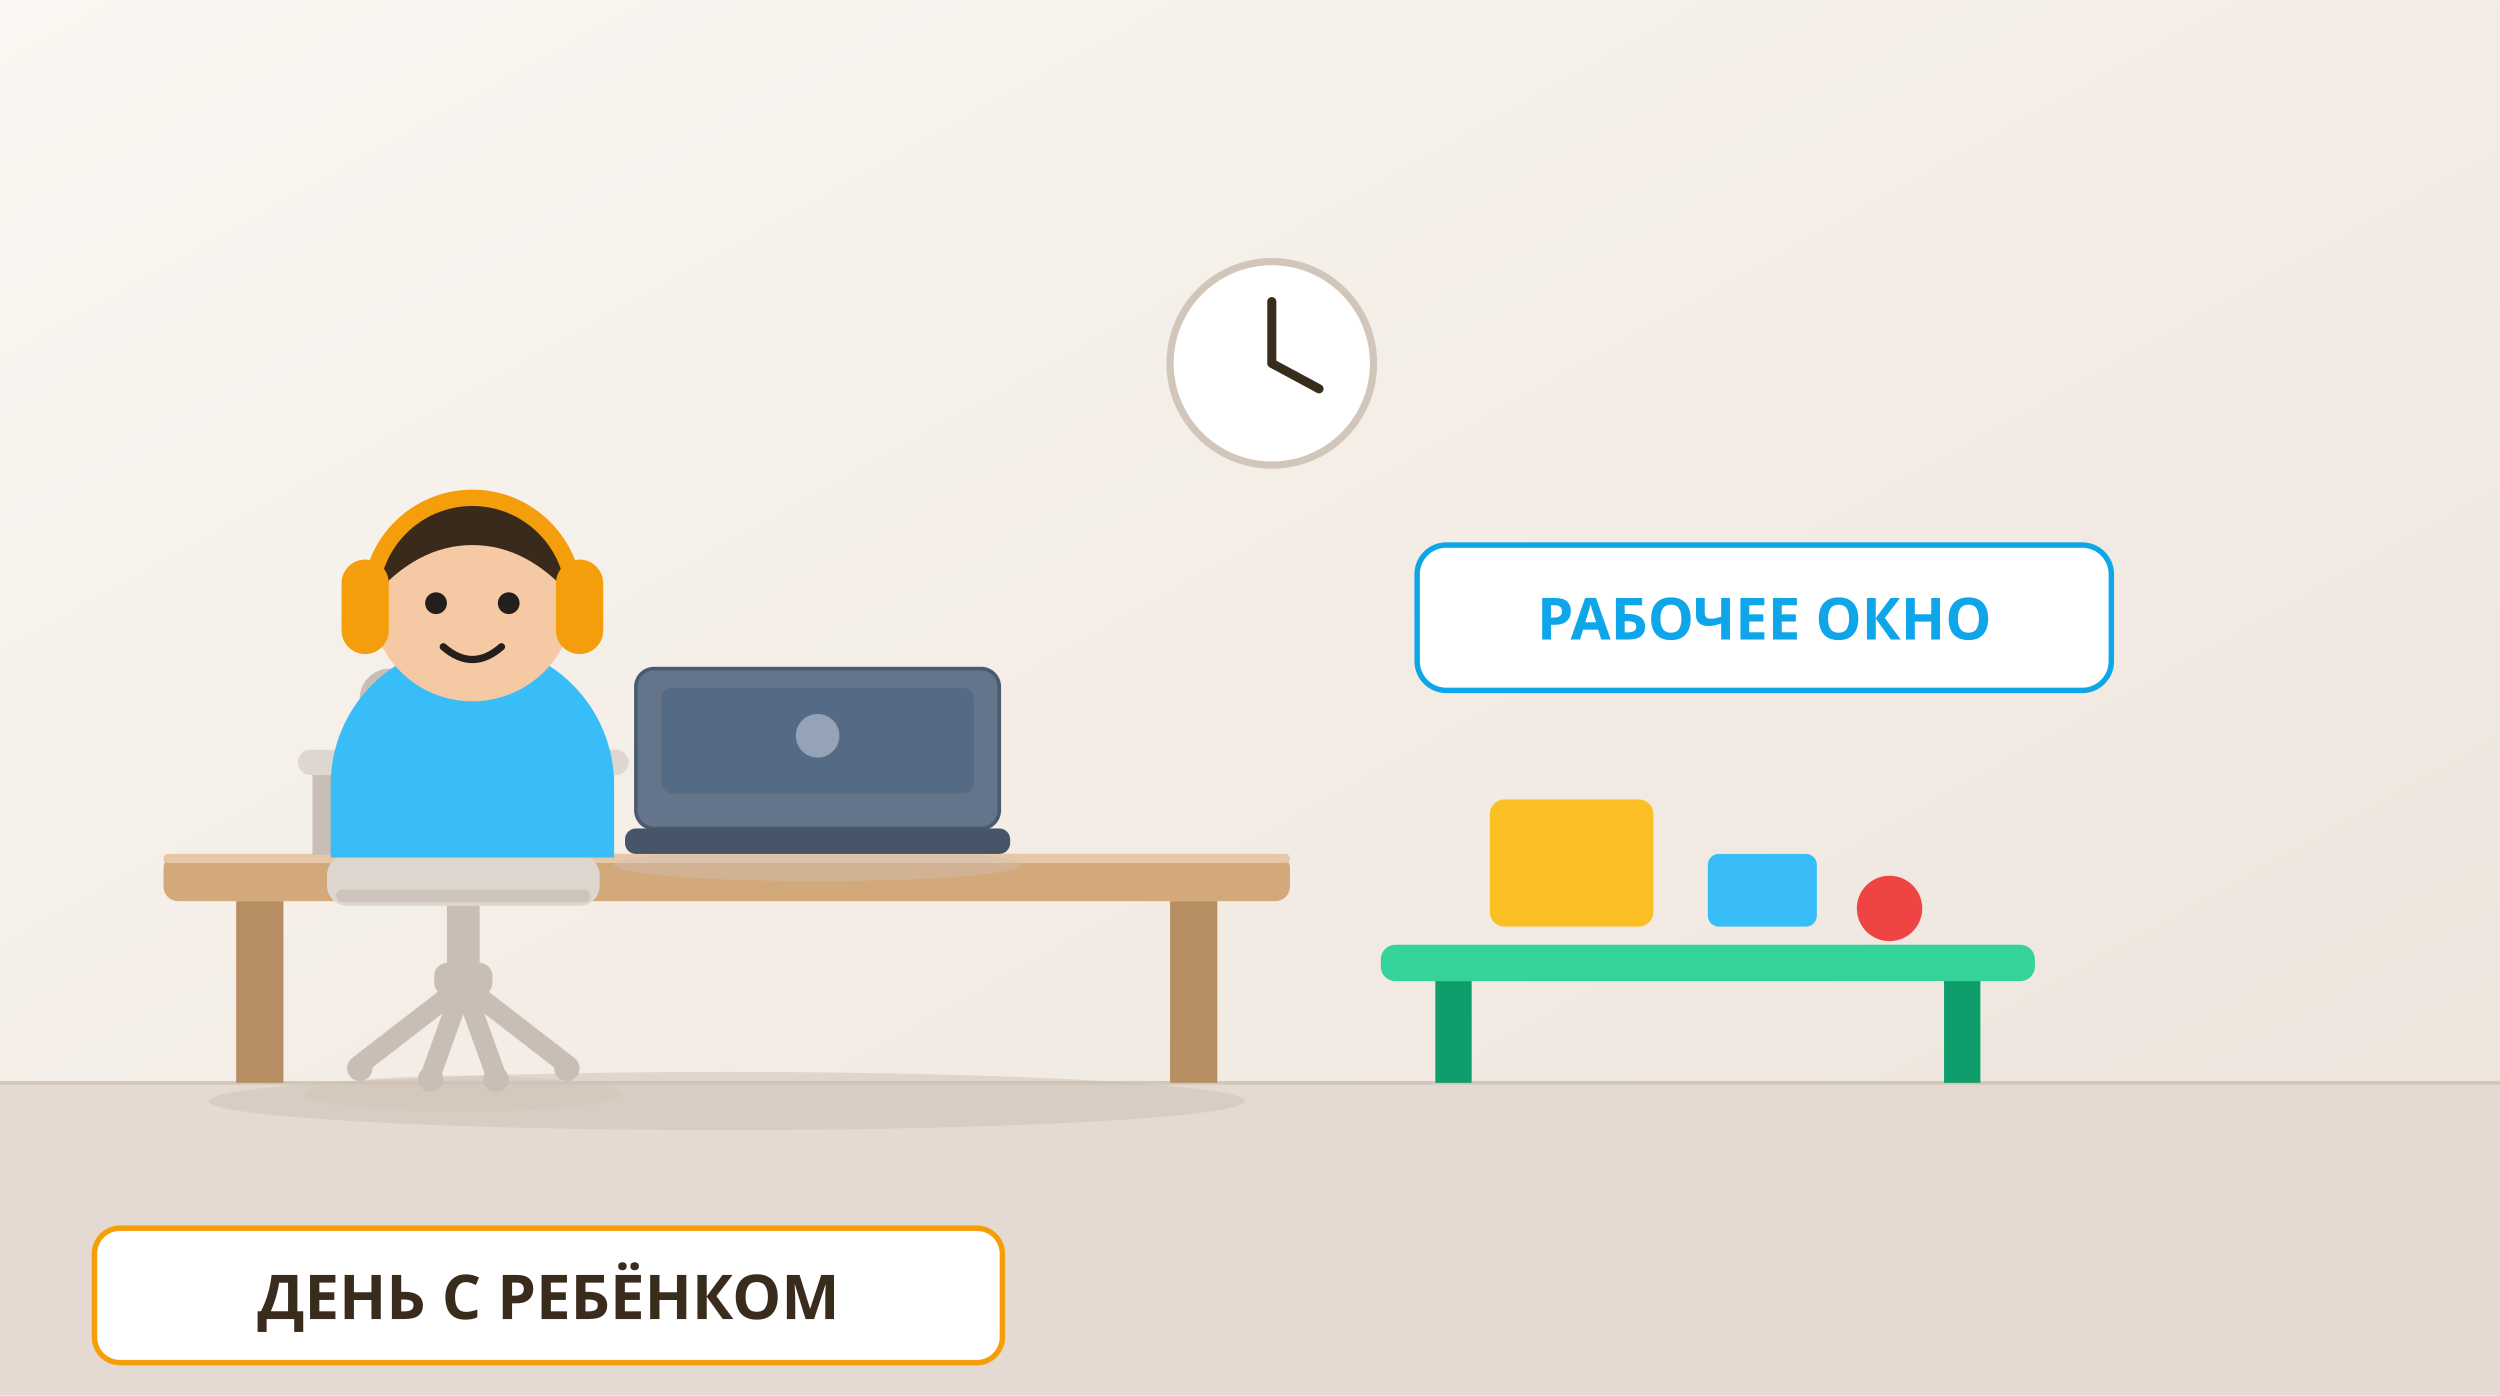
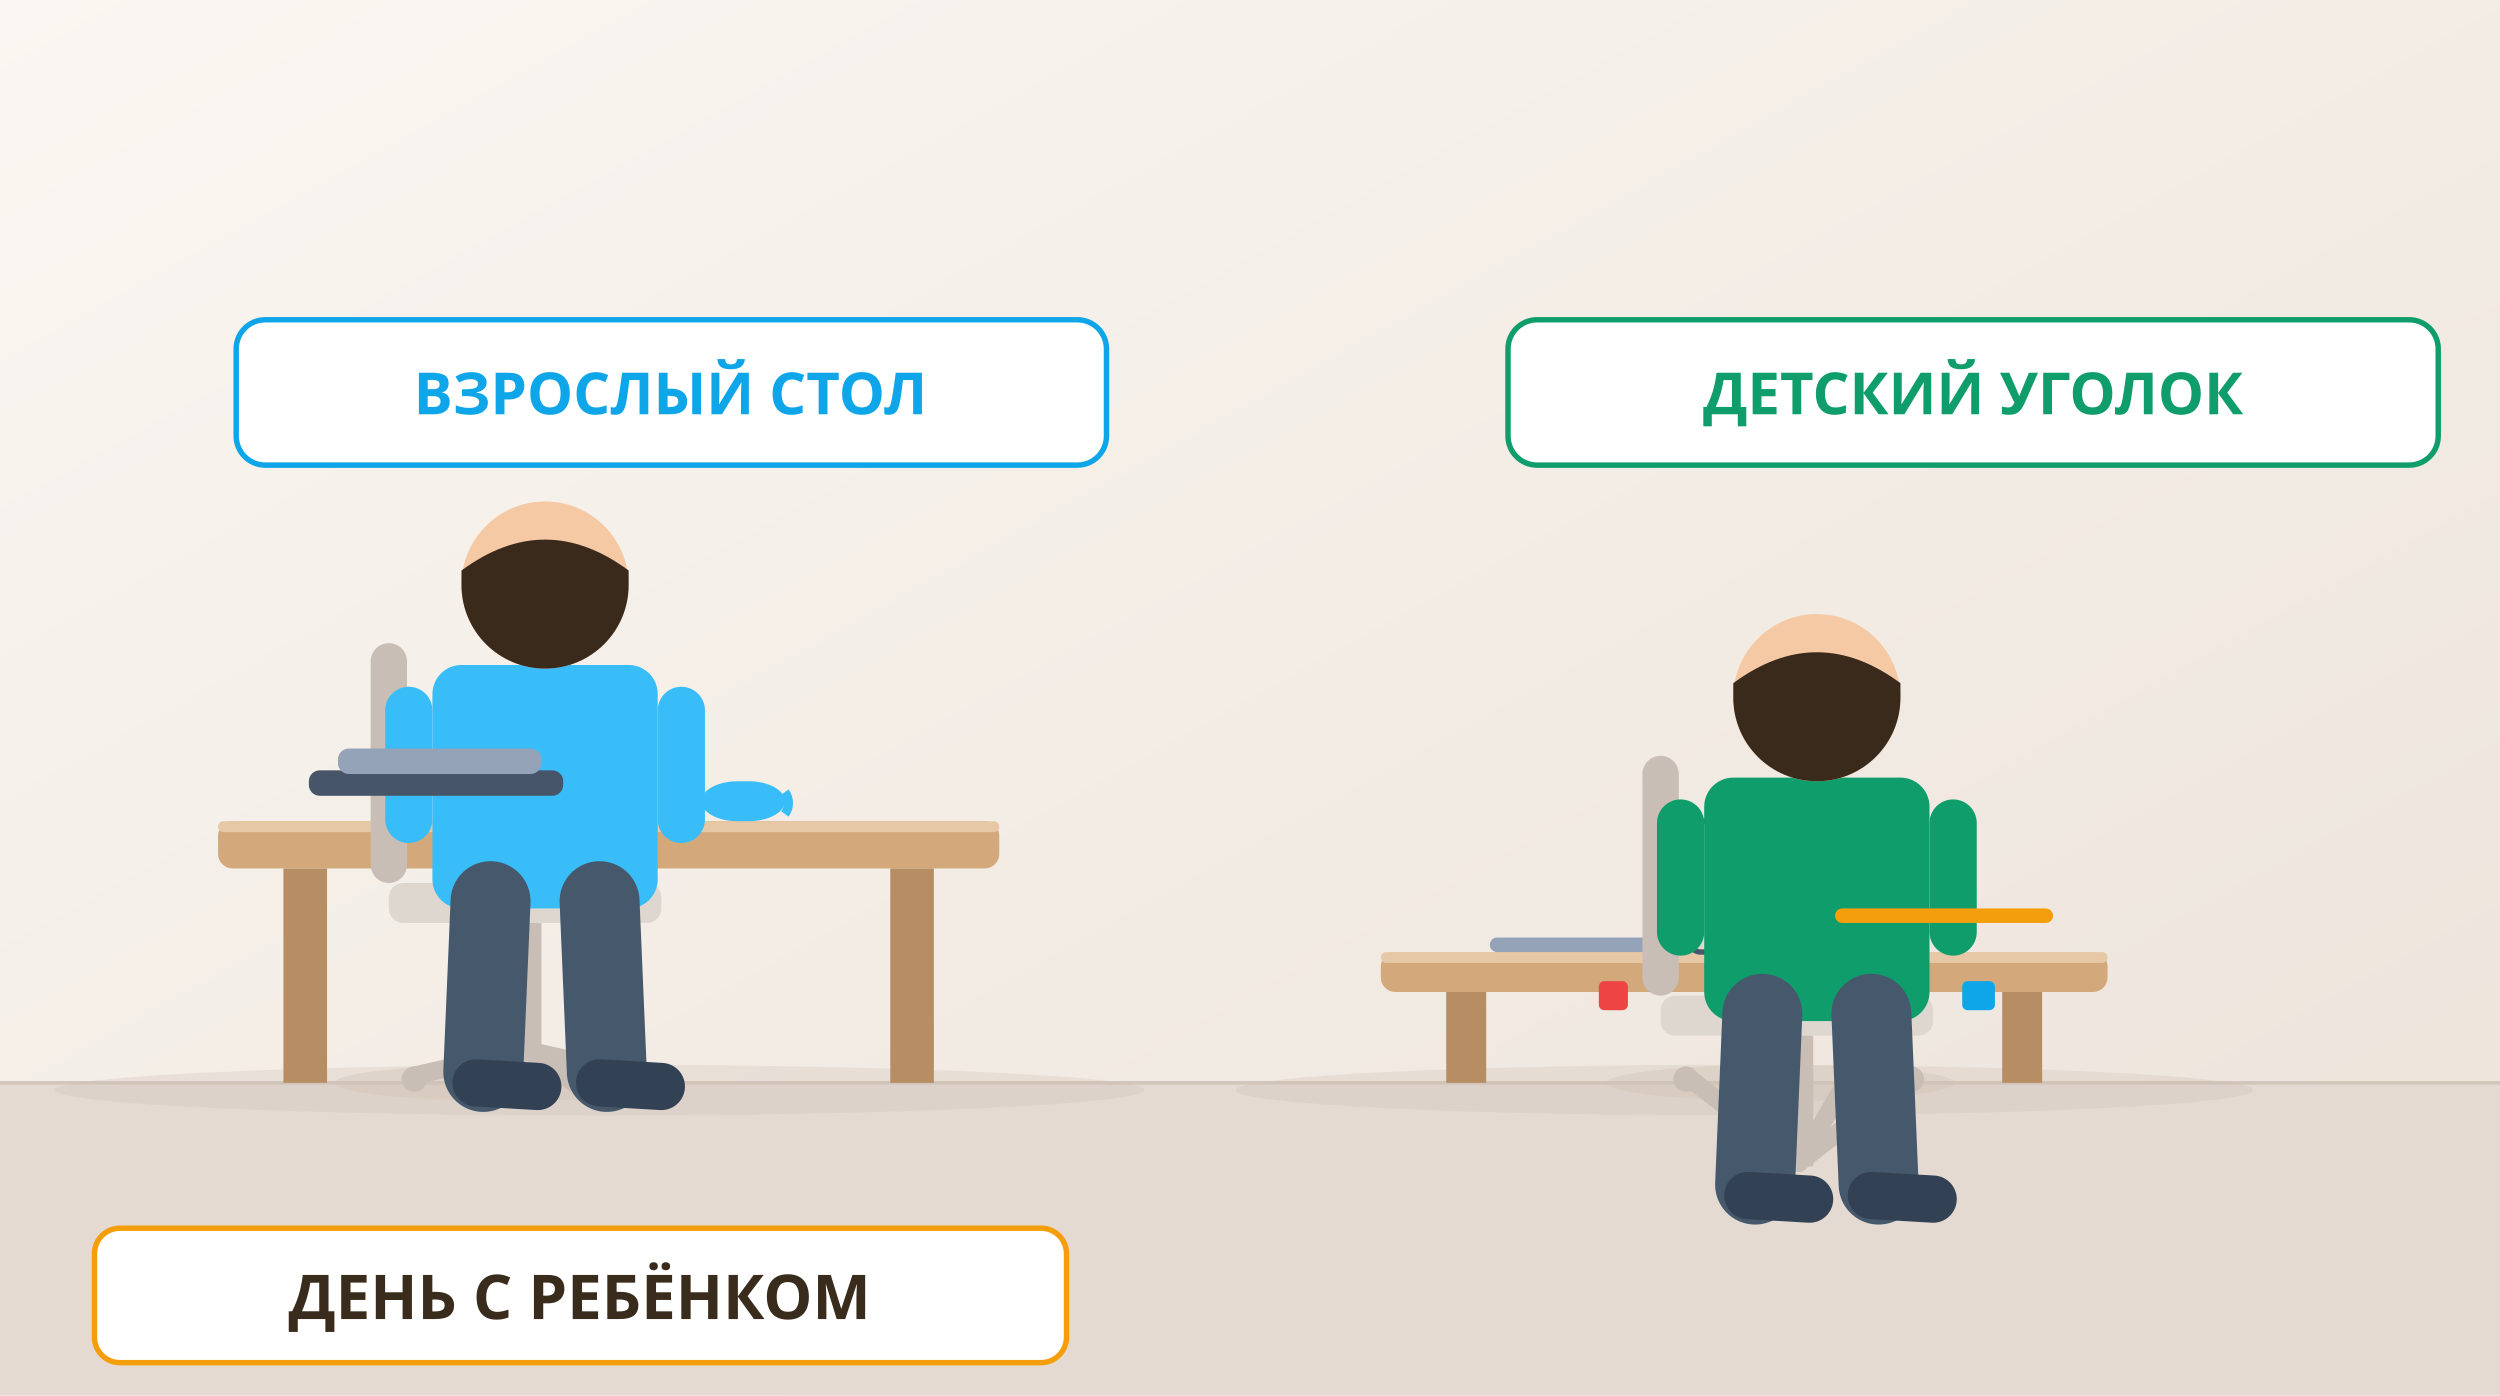
<svg xmlns="http://www.w3.org/2000/svg" viewBox="0 0 1376 768" width="1376" height="768">
  <defs>
    <linearGradient id="bg" x1="0%" y1="0%" x2="100%" y2="100%">
      <stop offset="0%" stop-color="#faf6f1" />
      <stop offset="100%" stop-color="#ece3da" />
    </linearGradient>
  </defs>
  <rect width="1376" height="768" fill="url(#bg)" />
  <rect x="0" y="596" width="1376" height="172" fill="#e4dad1" />
  <line x1="0" y1="596" x2="1376" y2="596" stroke="#d2c6bb" stroke-width="2" />
-   <ellipse cx="400" cy="606" rx="285.2" ry="16" fill="#cdc0b5" fill-opacity="0.5" />
-   <rect x="90" y="470" width="620" height="26" rx="8" fill="#d3a97c" />
-   <rect x="90" y="470" width="620" height="5" rx="2.5" fill="#e6c8a6" />
-   <rect x="130" y="496" width="26" height="100" fill="#b78e63" />
-   <rect x="644" y="496" width="26" height="100" fill="#b78e63" />
-   <ellipse cx="255" cy="602" rx="87" ry="10" fill="#cdc0b5" fill-opacity="0.35" />
-   <g stroke="#c8beb5" stroke-width="11" stroke-linecap="round">
-     <line x1="255" y1="542" x2="198" y2="586" />
-     <line x1="255" y1="542" x2="312" y2="586" />
-     <line x1="255" y1="542" x2="237" y2="592" />
-     <line x1="255" y1="542" x2="273" y2="592" />
+   <ellipse cx="330" cy="600" rx="300" ry="14" fill="#cdc0b5" fill-opacity="0.3" />
+   <ellipse cx="960" cy="600" rx="280" ry="14" fill="#cdc0b5" fill-opacity="0.3" />
+   <rect x="120" y="452" width="430" height="26" rx="8" fill="#d3a97c" />
+   <rect x="120" y="452" width="430" height="6" rx="3" fill="#e6c8a6" />
+   <rect x="156" y="478" width="24" height="118" fill="#b78e63" />
+   <rect x="490" y="478" width="24" height="118" fill="#b78e63" />
+   <ellipse cx="280" cy="596" rx="96" ry="10" fill="#cdc0b5" fill-opacity="0.35" />
+   <rect x="204" y="354" width="20" height="132" rx="10" fill="#c8beb5" />
+   <rect x="214" y="486" width="150" height="22" rx="8" fill="#ded7d0" />
+   <rect x="282" y="508" width="16" height="72" fill="#c8beb5" />
+   <g stroke="#c8beb5" stroke-width="10" stroke-linecap="round">
+     <line x1="290" y1="578" x2="228" y2="592" />
+     <line x1="290" y1="578" x2="352" y2="592" />
+     <line x1="290" y1="578" x2="266" y2="596" />
+     <line x1="290" y1="578" x2="316" y2="596" />
  </g>
-   <circle cx="198" cy="588" r="7" fill="#c8beb5" />
-   <circle cx="312" cy="588" r="7" fill="#c8beb5" />
-   <circle cx="237" cy="594" r="7" fill="#c8beb5" />
-   <circle cx="273" cy="594" r="7" fill="#c8beb5" />
-   <rect x="239" y="530" width="32" height="18" rx="7" fill="#c8beb5" />
-   <rect x="246" y="492.6" width="18" height="37.4" fill="#c8beb5" />
-   <rect x="172" y="424.6" width="12" height="46" fill="#c8beb5" />
-   <rect x="326" y="424.6" width="12" height="46" fill="#c8beb5" />
-   <rect x="164" y="412.6" width="45" height="14" rx="7" fill="#ded7d0" />
-   <rect x="301" y="412.6" width="45" height="14" rx="7" fill="#ded7d0" />
-   <rect x="198" y="368" width="114" height="80.6" rx="16.5" fill="#c8beb5" />
-   <rect x="211.5" y="392.18" width="87" height="44.33" rx="12" fill="#ded7d0" />
-   <rect x="180" y="470.6" width="150" height="28" rx="11" fill="#ded7d0" />
-   <rect x="185" y="489.6" width="140" height="7" rx="3.5" fill="#c8beb5" opacity="0.75" />
-   <path d="M182 472 v-40 a78 78 0 0 1 156 0 v40 z" fill="#38bdf8" />
-   <circle cx="260" cy="330" r="56" fill="#f5c9a3" />
-   <path d="M204 330 a56 56 0 0 1 112 0 q-25.2 -30 -56 -30 q-30.8 0 -56 30 z" fill="#3a2a1c" />
-   <circle cx="240" cy="332" r="6" fill="#241f1c" />
-   <circle cx="280" cy="332" r="6" fill="#241f1c" />
-   <path d="M244 356 q16 14 32 0" fill="none" stroke="#241f1c" stroke-width="4" stroke-linecap="round" />
-   <path d="M204 330 a56 56 0 0 1 112 0" fill="none" stroke="#f59e0b" stroke-width="9" stroke-linecap="round" />
-   <rect x="188" y="308" width="26" height="52" rx="13" fill="#f59e0b" />
-   <rect x="306" y="308" width="26" height="52" rx="13" fill="#f59e0b" />
-   <ellipse cx="450" cy="476" rx="112" ry="9" fill="#cdc0b5" fill-opacity="0.4" />
-   <rect x="350" y="368" width="200" height="88" rx="10" fill="#64748b" stroke="#4a5a70" stroke-width="2" />
-   <rect x="364" y="378.56" width="172" height="58.08" rx="6" fill="#546a85" />
-   <circle cx="450" cy="404.96" r="12" fill="#94a3b8" />
-   <rect x="344" y="456" width="212" height="14" rx="6" fill="#475569" />
-   <rect x="760" y="520" width="360" height="20" rx="8" fill="#34d399" />
-   <rect x="790" y="540" width="20" height="56" fill="#0f9d6b" />
-   <rect x="1070" y="540" width="20" height="56" fill="#0f9d6b" />
-   <rect x="820" y="440" width="90" height="70" rx="8" fill="#fbbf24" />
-   <rect x="940" y="470" width="60" height="40" rx="6" fill="#38bdf8" />
-   <circle cx="1040" cy="500" r="18" fill="#ef4444" />
-   <circle cx="700" cy="200" r="56" fill="#ffffff" stroke="#d2c6bb" stroke-width="4" />
-   <path d="M700 200 v-34 M700 200 l26 14" stroke="#3a2c1c" stroke-width="5" stroke-linecap="round" />
-   <rect x="780" y="300" width="382.08" height="80" rx="16" fill="#ffffff" stroke="#0ea5e9" stroke-width="3" />
-   <text x="971.04" y="352" font-family="system-ui, sans-serif" font-size="32" font-weight="800" fill="#0ea5e9" text-anchor="middle">РАБОЧЕЕ ОКНО</text>
-   <rect x="52" y="676" width="499.7" height="74" rx="14" fill="#ffffff" stroke="#f59e0b" stroke-width="3" />
-   <text x="301.85" y="726" font-family="system-ui, sans-serif" font-size="34" font-weight="800" fill="#3a2c1c" text-anchor="middle">ДЕНЬ С РЕБЁНКОМ</text>
+   <circle cx="228" cy="594" r="7" fill="#c8beb5" />
+   <circle cx="352" cy="594" r="7" fill="#c8beb5" />
+   <rect x="238" y="366" width="124" height="134" rx="16" fill="#38bdf8" />
+   <circle cx="300" cy="322" r="46" fill="#f5c9a3" />
+   <path d="M254 322 a46 46 0 0 0 92 0 l0 -8 q-46 -34 -92 0 z" fill="#3a2a1c" />
+   <rect x="212" y="378" width="26" height="86" rx="13" fill="#38bdf8" />
+   <rect x="362" y="378" width="26" height="86" rx="13" fill="#38bdf8" />
+   <line x1="270" y1="496" x2="266" y2="590" stroke="#46586b" stroke-width="44" stroke-linecap="round" />
+   <line x1="330" y1="496" x2="334" y2="590" stroke="#46586b" stroke-width="44" stroke-linecap="round" />
+   <line x1="262" y1="596" x2="296" y2="598" stroke="#334155" stroke-width="26" stroke-linecap="round" />
+   <line x1="330" y1="596" x2="364" y2="598" stroke="#334155" stroke-width="26" stroke-linecap="round" />
+   <rect x="170" y="424" width="140" height="14" rx="6" fill="#475569" />
+   <rect x="186" y="412" width="112" height="14" rx="6" fill="#94a3b8" />
+   <rect x="386" y="430" width="46" height="22" rx="20" fill="#38bdf8" />
+   <path d="M432 436 a10 10 0 0 1 0 12" fill="none" stroke="#38bdf8" stroke-width="5" />
+   <rect x="760" y="524" width="400" height="22" rx="8" fill="#d3a97c" />
+   <rect x="760" y="524" width="400" height="6" rx="3" fill="#e6c8a6" />
+   <rect x="796" y="546" width="22" height="50" fill="#b78e63" />
+   <rect x="1102" y="546" width="22" height="50" fill="#b78e63" />
+   <rect x="820" y="516" width="120" height="8" rx="4" fill="#94a3b8" />
+   <rect x="930" y="452" width="120" height="72" rx="6" fill="#e2d7cb" stroke="#46586b" stroke-width="3" />
+   <ellipse cx="980" cy="596" rx="96" ry="10" fill="#cdc0b5" fill-opacity="0.35" />
+   <rect x="904" y="416" width="20" height="132" rx="10" fill="#c8beb5" />
+   <rect x="914" y="548" width="150" height="22" rx="8" fill="#ded7d0" />
+   <rect x="982" y="570" width="16" height="72" fill="#c8beb5" />
+   <g stroke="#c8beb5" stroke-width="10" stroke-linecap="round">
+     <line x1="990" y1="640" x2="928" y2="592" />
+     <line x1="990" y1="640" x2="1052" y2="592" />
+     <line x1="990" y1="640" x2="966" y2="596" />
+     <line x1="990" y1="640" x2="1016" y2="596" />
+   </g>
+   <circle cx="928" cy="594" r="7" fill="#c8beb5" />
+   <circle cx="1052" cy="594" r="7" fill="#c8beb5" />
+   <rect x="938" y="428" width="124" height="134" rx="16" fill="#0f9d6b" />
+   <circle cx="1000" cy="384" r="46" fill="#f5c9a3" />
+   <path d="M954 384 a46 46 0 0 0 92 0 l0 -8 q-46 -34 -92 0 z" fill="#3a2a1c" />
+   <rect x="912" y="440" width="26" height="86" rx="13" fill="#0f9d6b" />
+   <rect x="1062" y="440" width="26" height="86" rx="13" fill="#0f9d6b" />
+   <line x1="970" y1="558" x2="966" y2="652" stroke="#46586b" stroke-width="44" stroke-linecap="round" />
+   <line x1="1030" y1="558" x2="1034" y2="652" stroke="#46586b" stroke-width="44" stroke-linecap="round" />
+   <line x1="962" y1="658" x2="996" y2="660" stroke="#334155" stroke-width="26" stroke-linecap="round" />
+   <line x1="1030" y1="658" x2="1064" y2="660" stroke="#334155" stroke-width="26" stroke-linecap="round" />
+   <rect x="1010" y="500" width="120" height="8" rx="4" fill="#f59e0b" />
+   <rect x="880" y="540" width="16" height="16" rx="3" fill="#ef4444" />
+   <rect x="1080" y="540" width="18" height="16" rx="3" fill="#0ea5e9" />
+   <rect x="130" y="176" width="479" height="80" rx="16" fill="#ffffff" stroke="#0ea5e9" stroke-width="3" />
+   <text x="369" y="228" font-family="system-ui, sans-serif" font-size="32" font-weight="800" fill="#0ea5e9" text-anchor="middle">ВЗРОСЛЫЙ СТОЛ</text>
+   <rect x="830" y="176" width="512" height="80" rx="16" fill="#ffffff" stroke="#0f9d6b" stroke-width="3" />
+   <text x="1086" y="228" font-family="system-ui, sans-serif" font-size="32" font-weight="800" fill="#0f9d6b" text-anchor="middle">ДЕТСКИЙ УГОЛОК</text>
+   <rect x="52" y="676" width="535" height="74" rx="14" fill="#ffffff" stroke="#f59e0b" stroke-width="3" />
+   <text x="319" y="726" font-family="system-ui, sans-serif" font-size="34" font-weight="800" fill="#3a2c1c" text-anchor="middle">ДЕНЬ С РЕБЁНКОМ</text>
</svg>
